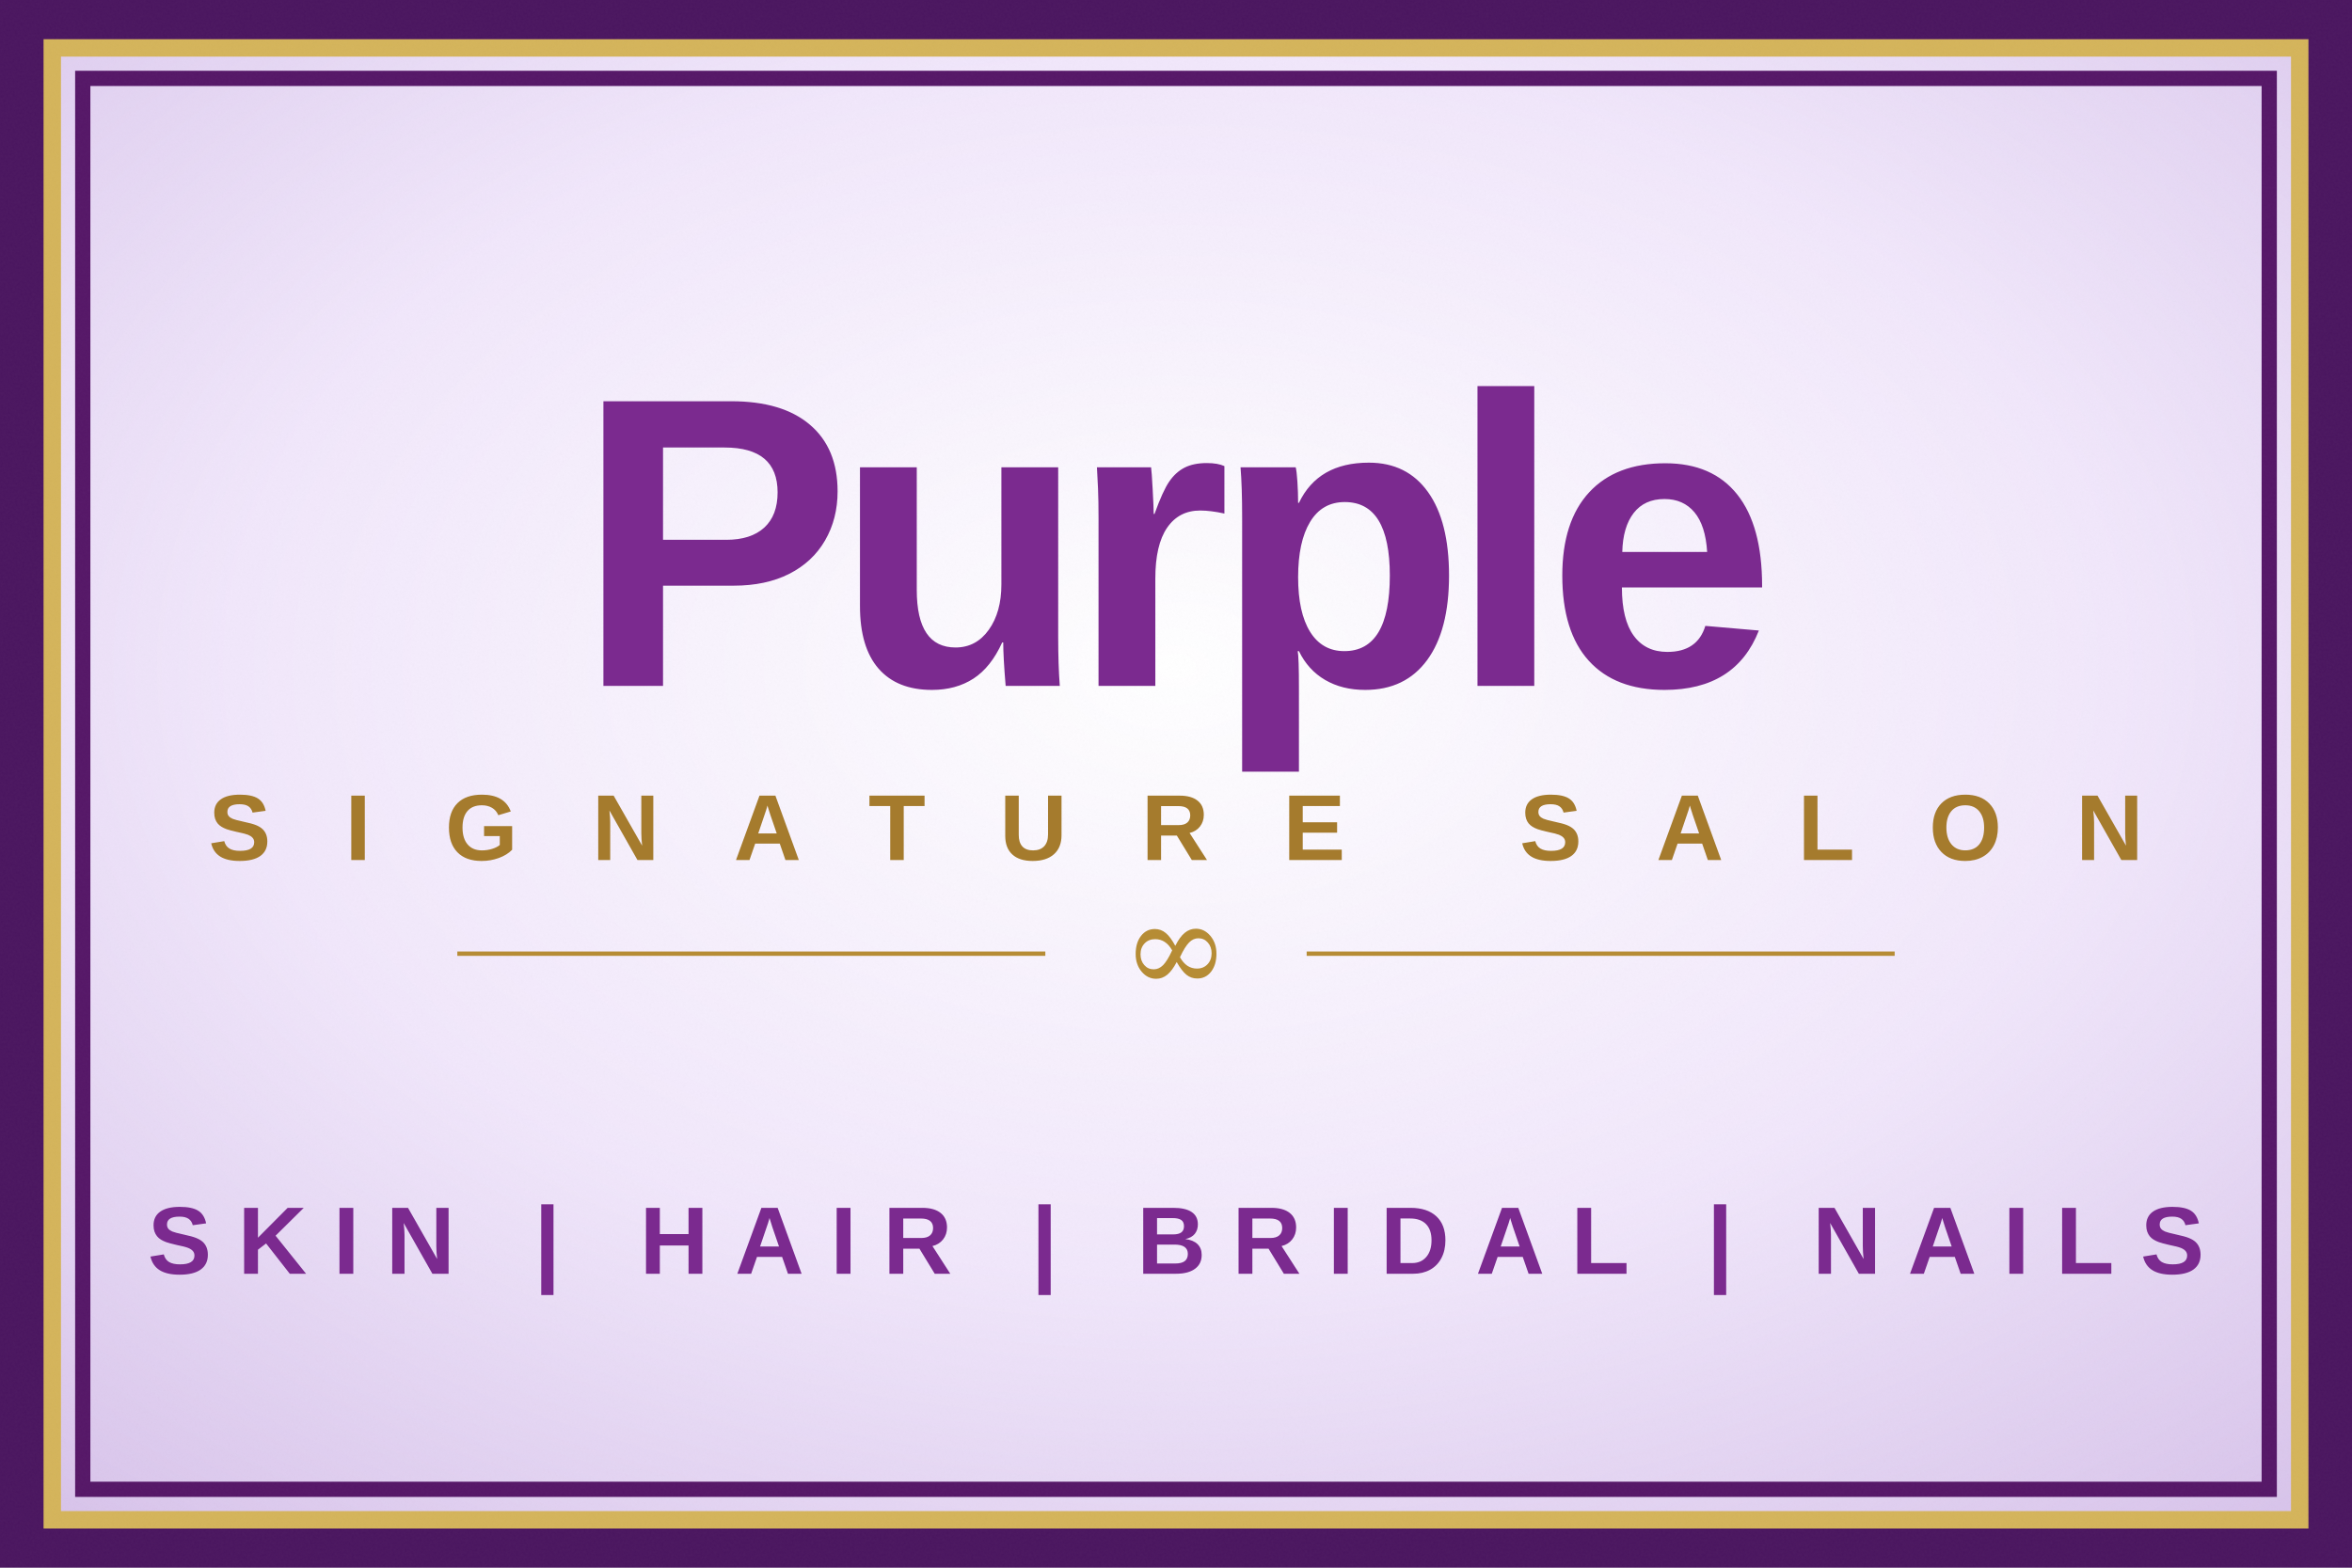
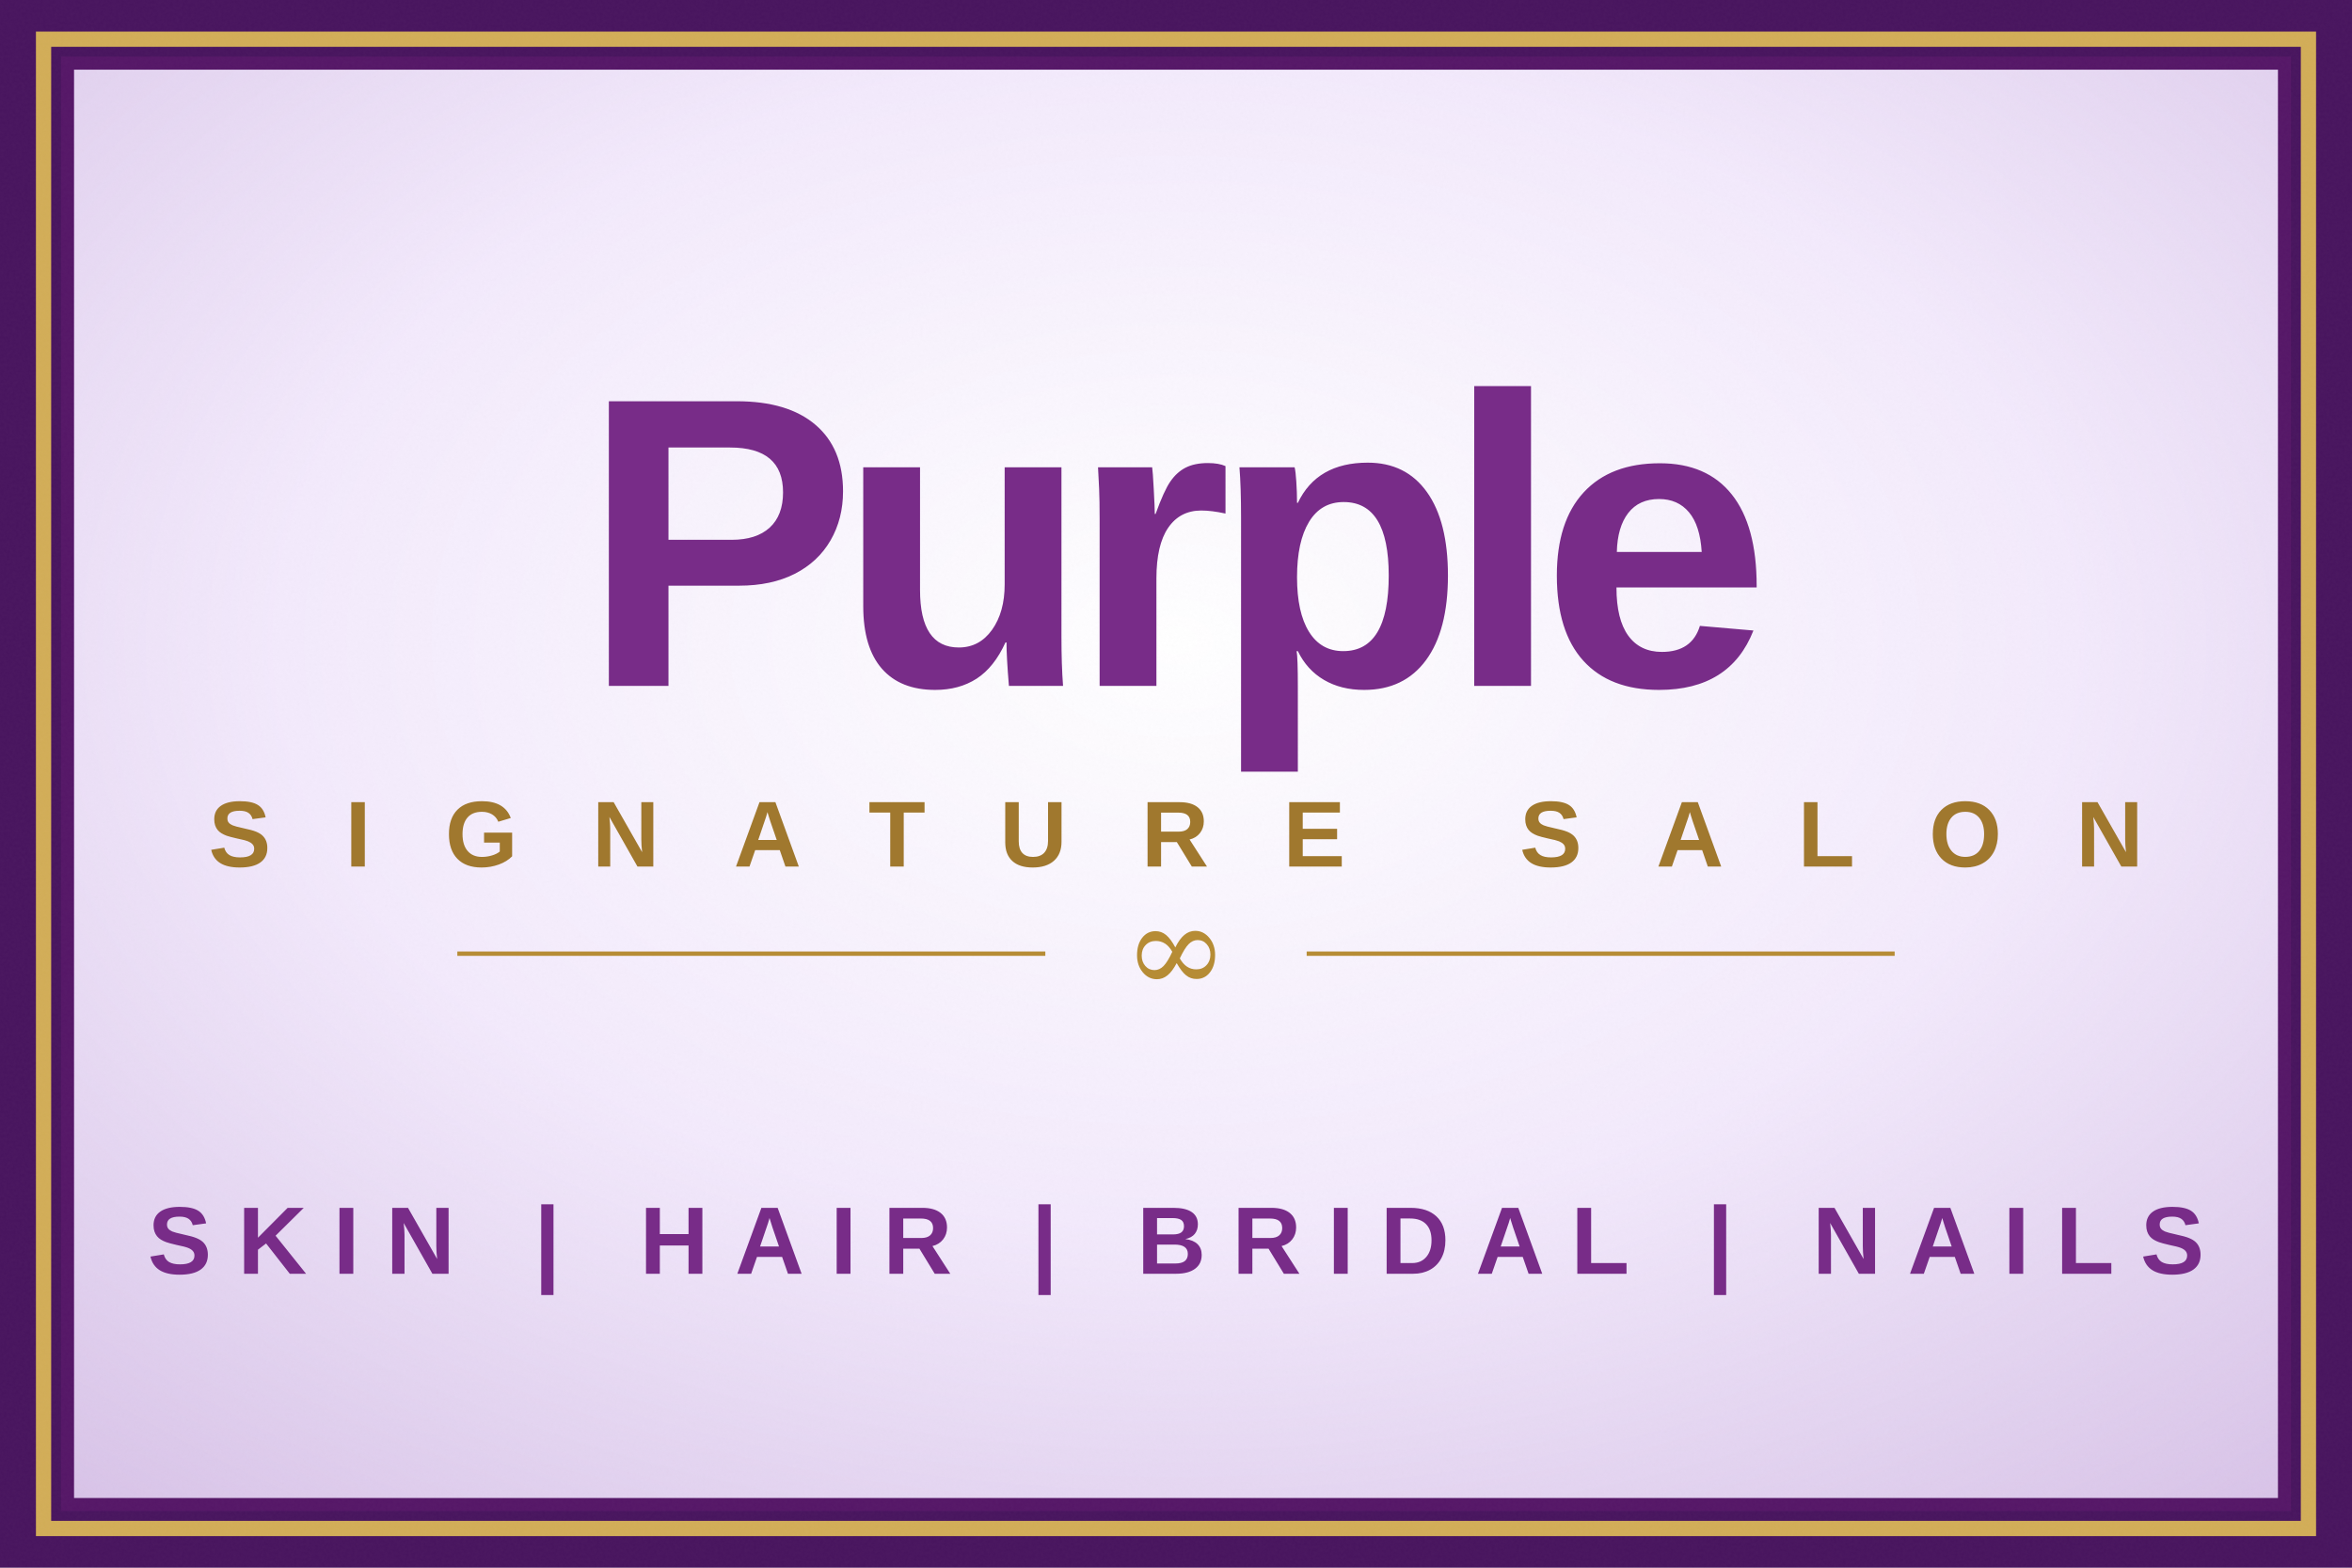
<svg xmlns="http://www.w3.org/2000/svg" viewBox="0 0 1080 720" role="img" aria-label="Purple Signature Salon">
  <defs>
-     <radialGradient id="g" cx="50%" cy="42%" r="75%">
+     <radialGradient id="paper" cx="50%" cy="40%" r="78%">
      <stop offset="0" stop-color="#ffffff" />
-       <stop offset="0.55" stop-color="#f1e7fb" />
-       <stop offset="1" stop-color="#d8c4eb" />
+       <stop offset="0.52" stop-color="#f3eafc" />
+       <stop offset="1" stop-color="#d8c3e8" />
    </radialGradient>
-     <filter id="sparkle" x="-20%" y="-20%" width="140%" height="140%">
-       <feTurbulence type="fractalNoise" baseFrequency="0.9" numOctaves="2" seed="8" />
+     <filter id="softNoise" x="-10%" y="-10%" width="120%" height="120%">
+       <feTurbulence type="fractalNoise" baseFrequency="0.72" numOctaves="3" seed="17" />
      <feColorMatrix type="saturate" values="0" />
      <feComponentTransfer>
-         <feFuncA type="table" tableValues="0 .18" />
+         <feFuncA type="table" tableValues="0 .12" />
      </feComponentTransfer>
    </filter>
  </defs>
-   <rect width="1080" height="720" fill="#4a155f" />
-   <rect x="24" y="22" width="1032" height="676" fill="url(#g)" stroke="#d4b45a" stroke-width="8" />
-   <rect x="38" y="36" width="1004" height="648" fill="none" stroke="#551667" stroke-width="7" />
-   <rect x="38" y="36" width="1004" height="648" fill="#fff" opacity=".18" filter="url(#sparkle)" />
-   <text x="540" y="315" text-anchor="middle" font-family="Arial Rounded MT Bold, Arial, sans-serif" font-size="190" font-weight="900" fill="#7b2a8f" letter-spacing="-8">Purple</text>
-   <text x="540" y="395" text-anchor="middle" font-family="Arial, sans-serif" font-size="43" font-weight="700" letter-spacing="34" fill="#a57b2d">SIGNATURE SALON</text>
+   <rect width="1080" height="720" fill="#48145e" />
+   <rect x="20" y="18" width="1040" height="684" fill="none" stroke="#d2ad57" stroke-width="7" />
+   <rect x="31" y="29" width="1018" height="662" fill="url(#paper)" stroke="#551667" stroke-width="6" />
+   <rect x="31" y="29" width="1018" height="662" fill="#fff" opacity=".24" filter="url(#softNoise)" />
+   <text x="540" y="315" text-anchor="middle" font-family="Trebuchet MS, Arial, sans-serif" font-size="190" font-weight="800" fill="#782c88" letter-spacing="-9">Purple</text>
+   <text x="540" y="398" text-anchor="middle" font-family="Arial, sans-serif" font-size="43" font-weight="700" letter-spacing="34" fill="#a0782e">SIGNATURE SALON</text>
  <line x1="210" y1="438" x2="480" y2="438" stroke="#b68c35" stroke-width="2" />
-   <text x="540" y="456" text-anchor="middle" font-family="Georgia, serif" font-size="60" fill="#b68c35">∞</text>
+   <text x="540" y="456" text-anchor="middle" font-family="Georgia, serif" font-size="58" fill="#b68c35">∞</text>
  <line x1="600" y1="438" x2="870" y2="438" stroke="#b68c35" stroke-width="2" />
-   <text x="540" y="585" text-anchor="middle" font-family="Arial, sans-serif" font-size="44" font-weight="900" letter-spacing="12" fill="#7b2a8f">SKIN  |  HAIR  |  BRIDAL  |  NAILS</text>
+   <text x="540" y="585" text-anchor="middle" font-family="Arial, sans-serif" font-size="44" font-weight="900" letter-spacing="12" fill="#782c88">SKIN  |  HAIR  |  BRIDAL  |  NAILS</text>
</svg>
